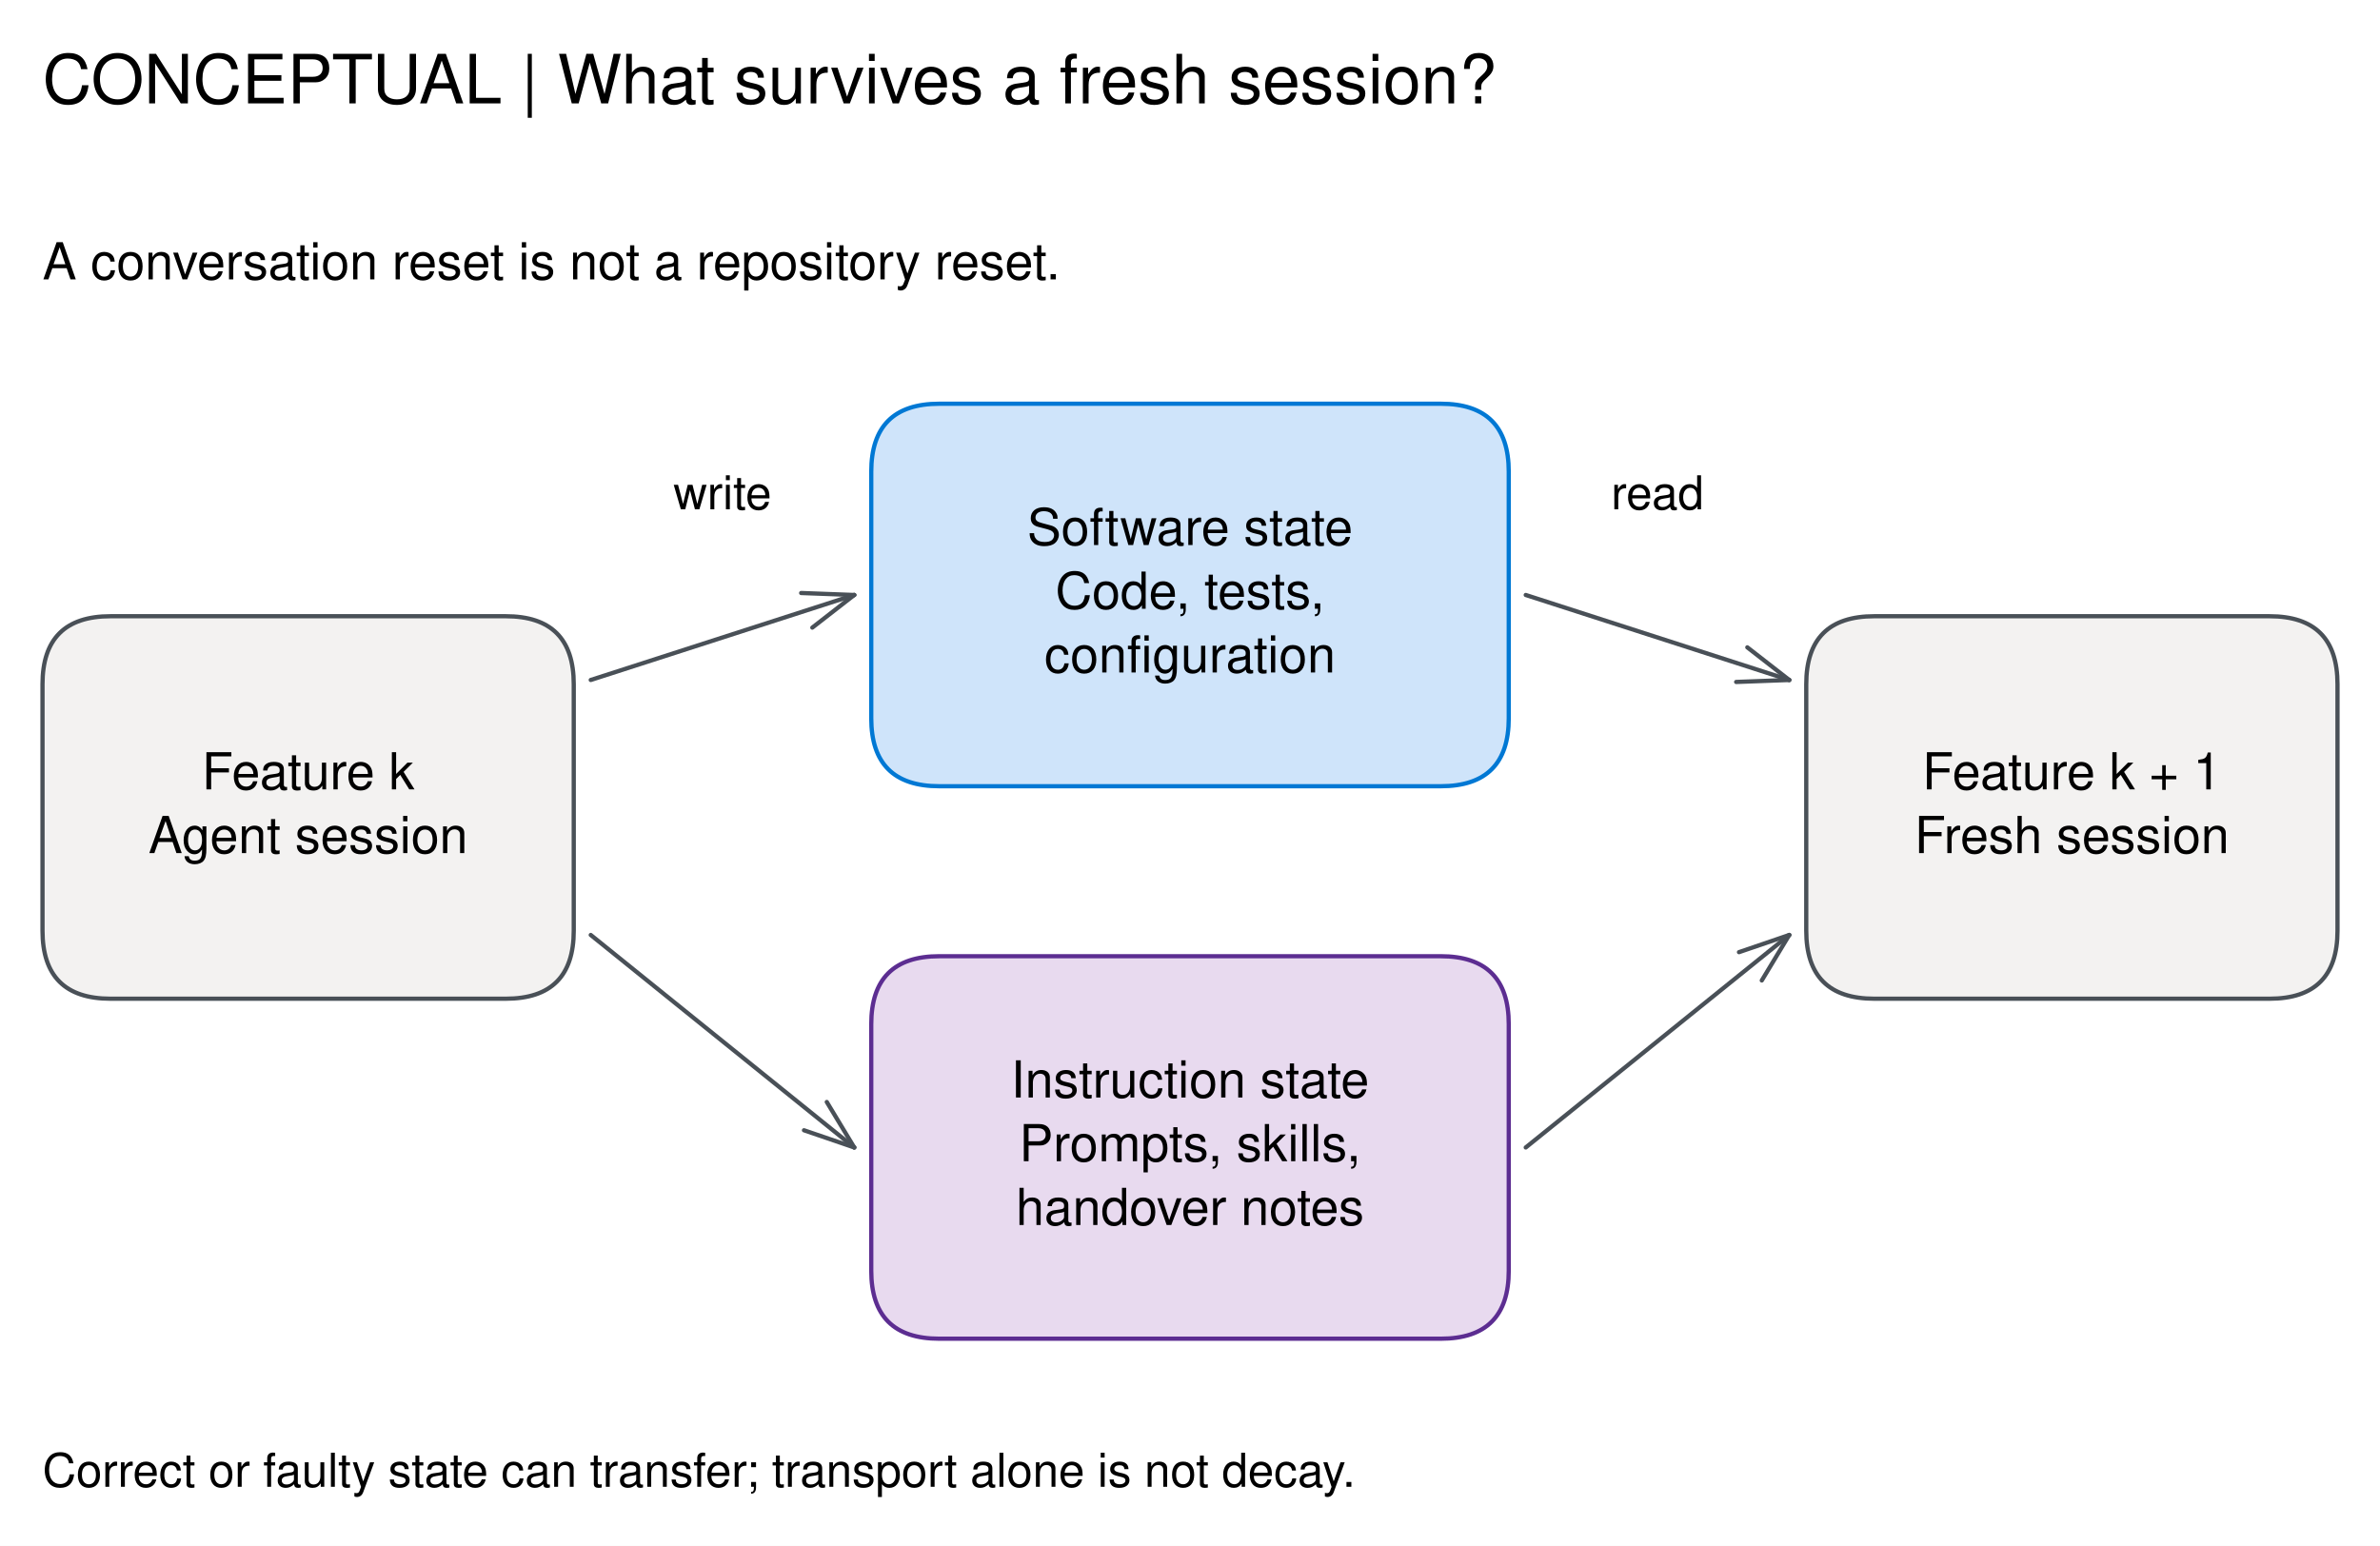
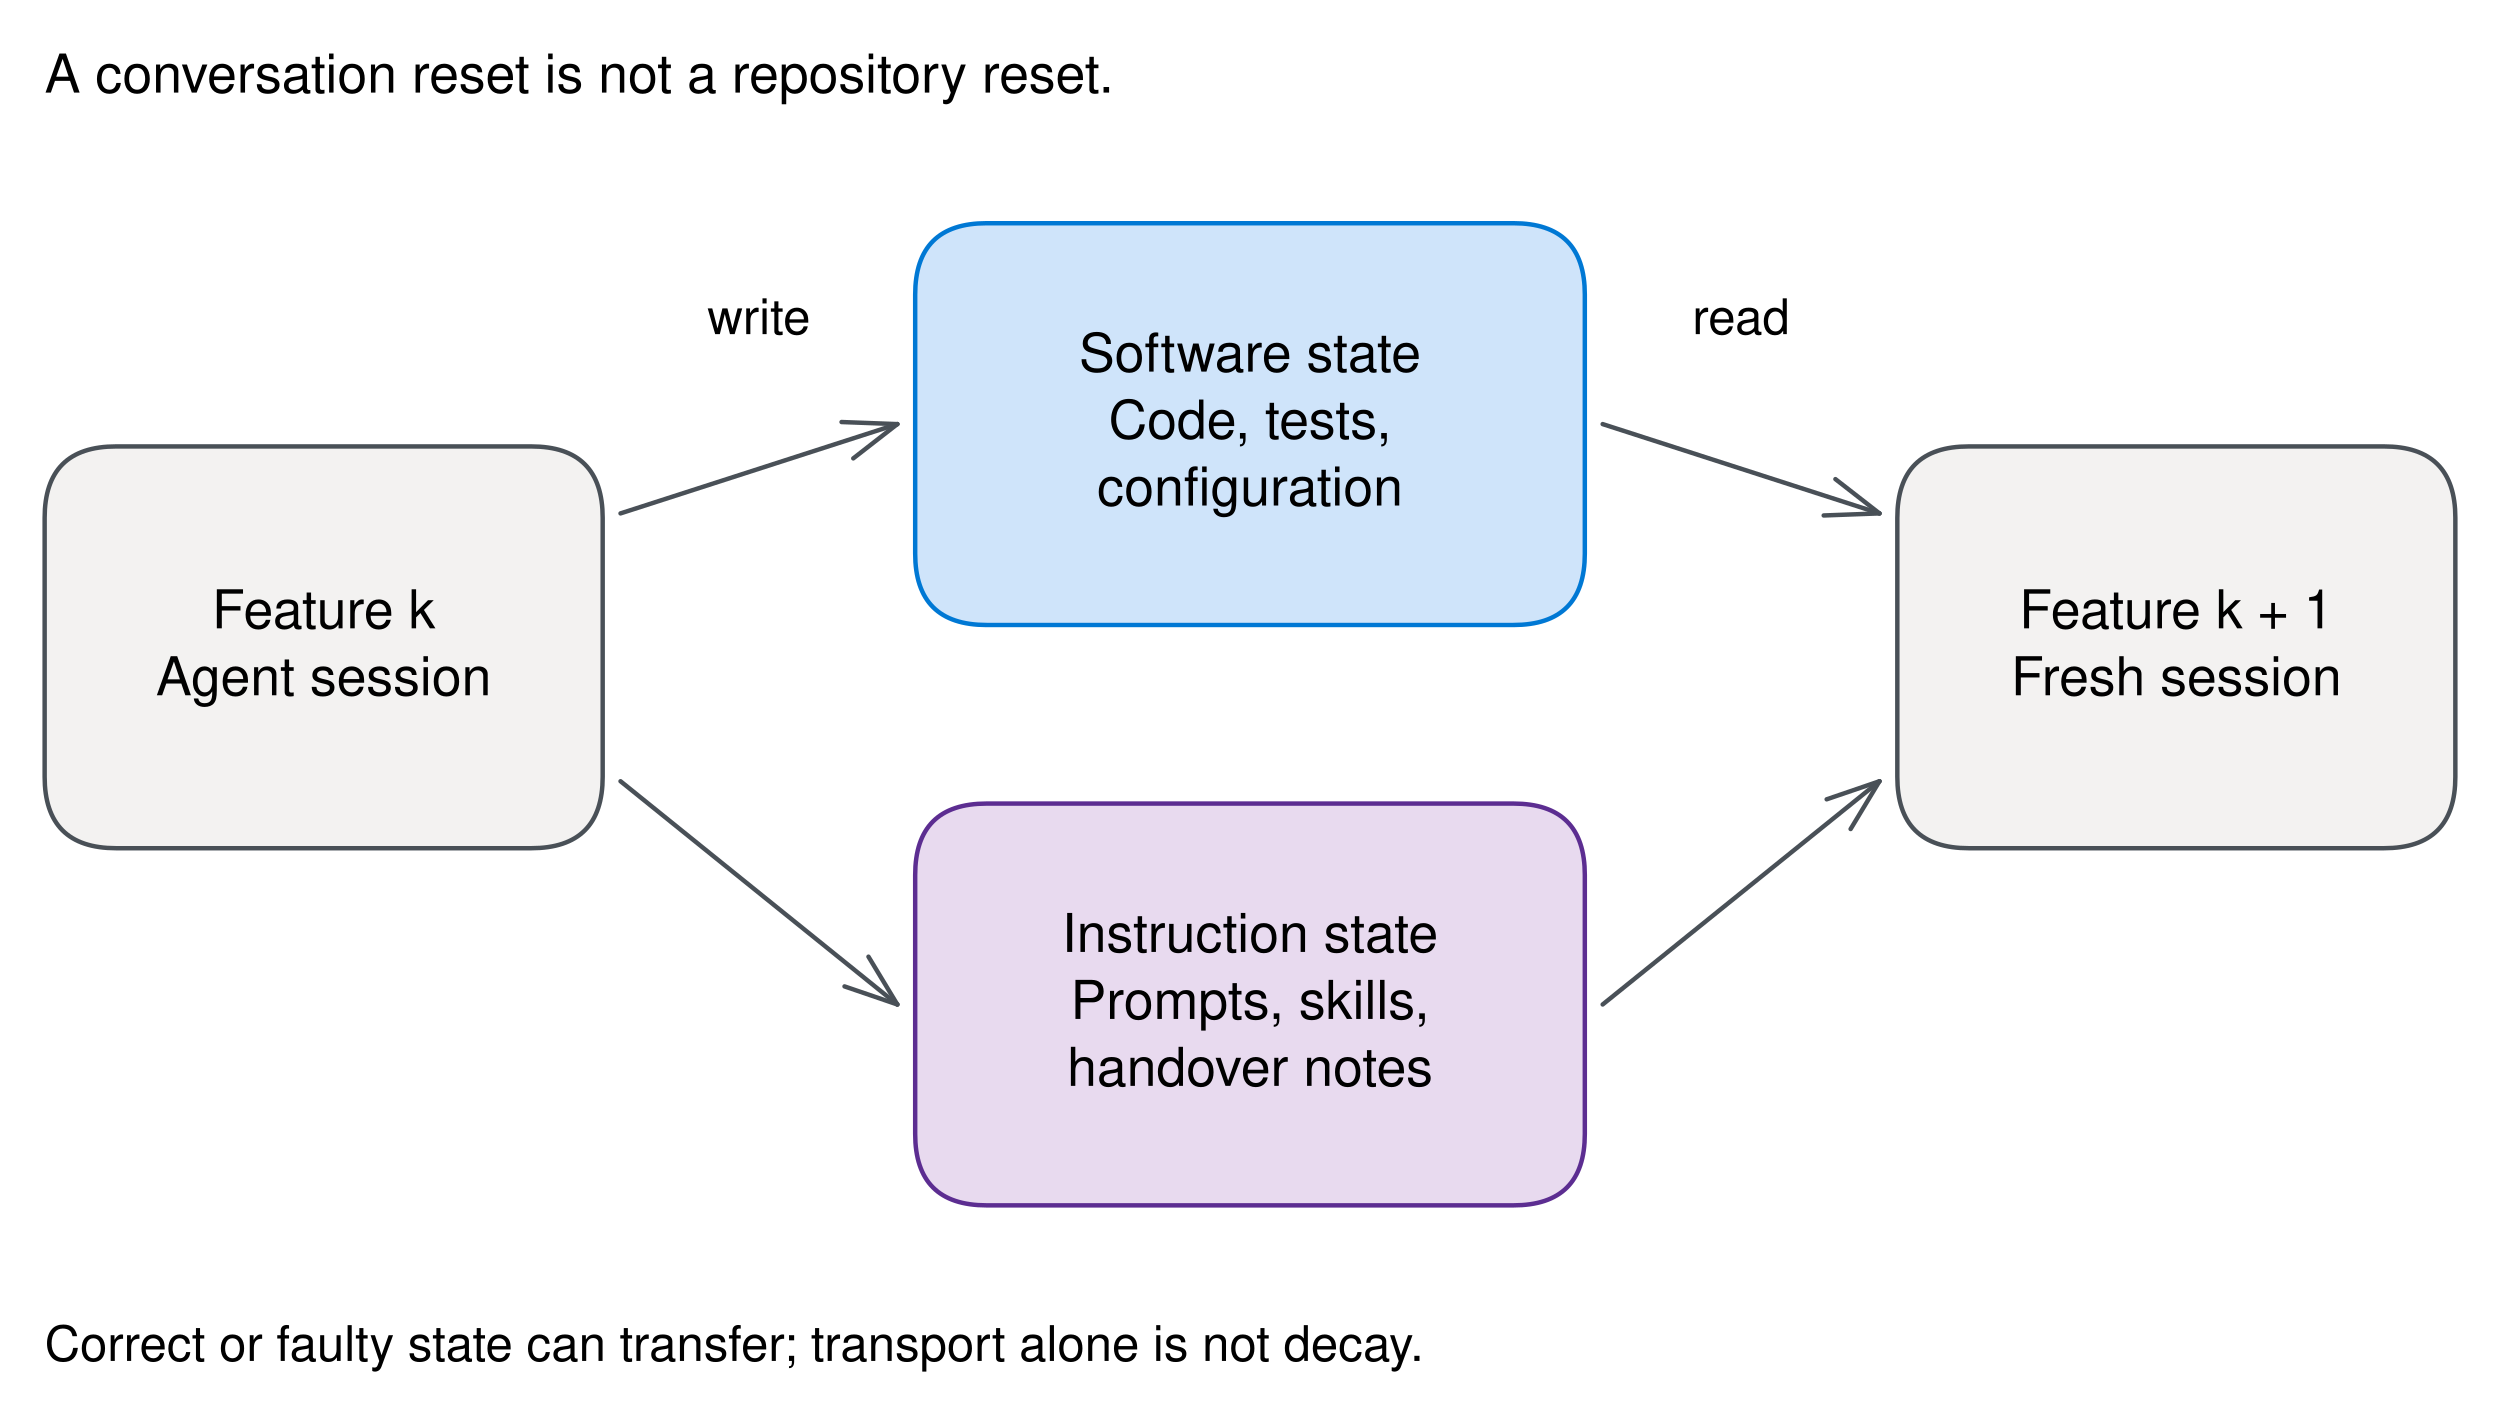
- <svg xmlns="http://www.w3.org/2000/svg" version="1.1" viewBox="0 0 1120 727.5" width="1120" height="727.5" data-source-sha256="9d34a1e672297d924379e73808fe4db9bb995821f71db1115d90a85b50fcf6b0">
+ <svg xmlns="http://www.w3.org/2000/svg" version="1.1" viewBox="0 0 1120 637.5" width="1120" height="637.5" data-source-sha256="71455e57f0bf4ad84585c11c190e290fa566ed1cc22465a98db63ac11a129357">
  <defs>
    <style class="style-fonts">
      </style>
  </defs>
-   <rect x="0" y="0" width="1120" height="727.5" fill="#ffffff" />
-   <g transform="translate(20 20) rotate(0 343.8203 20)">
-     <text x="0" y="28.641" font-family="Helvetica, Segoe UI Emoji" font-size="32px" fill="#000000" text-anchor="start" style="white-space: pre;" direction="ltr" dominant-baseline="alphabetic">CONCEPTUAL | What survives a fresh session?</text>
-   </g>
-   <g transform="translate(20 110) rotate(0 240.7793 15)">
+   <rect x="0" y="0" width="1120" height="637.5" fill="#ffffff" />
+   <g transform="translate(20 20) rotate(0 277 15)">
    <text x="0" y="21.48" font-family="Helvetica, Segoe UI Emoji" font-size="24px" fill="#000000" text-anchor="start" style="white-space: pre;" direction="ltr" dominant-baseline="alphabetic">A conversation reset is not a repository reset.</text>
  </g>
-   <g stroke-linecap="round" transform="translate(20 290) rotate(0 125 90)">
+   <g stroke-linecap="round" transform="translate(20 200) rotate(0 125 90)">
    <path d="M32 0 C72.63 0, 113.26 0, 218 0 C239.33 0, 250 10.67, 250 32 C250 62.27, 250 92.54, 250 148 C250 169.33, 239.33 180, 218 180 C166.36 180, 114.73 180, 32 180 C10.67 180, 0 169.33, 0 148 C0 105.39, 0 62.79, 0 32 C0 10.67, 10.67 0, 32 0" stroke="none" stroke-width="0" fill="#F3F2F1" />
    <path d="M32 0 C69.28 0, 106.57 0, 218 0 M32 0 C82.48 0, 132.95 0, 218 0 M218 0 C239.33 0, 250 10.67, 250 32 M218 0 C239.33 0, 250 10.67, 250 32 M250 32 C250 74.66, 250 117.31, 250 148 M250 32 C250 71.64, 250 111.28, 250 148 M250 148 C250 169.33, 239.33 180, 218 180 M250 148 C250 169.33, 239.33 180, 218 180 M218 180 C146.78 180, 75.55 180, 32 180 M218 180 C144 180, 70 180, 32 180 M32 180 C10.67 180, 0 169.33, 0 148 M32 180 C10.67 180, 0 169.33, 0 148 M0 148 C0 105.34, 0 62.68, 0 32 M0 148 C0 111.1, 0 74.2, 0 32 M0 32 C0 10.67, 10.67 0, 32 0 M0 32 C0 10.67, 10.67 0, 32 0" stroke="#495057" stroke-width="2" fill="none" />
  </g>
-   <g transform="translate(69.61914 350) rotate(0 75.38086 30)">
-     <text x="75.381" y="21.48" font-family="Helvetica, Segoe UI Emoji" font-size="24px" fill="#000000" text-anchor="middle" style="white-space: pre;" direction="ltr" dominant-baseline="alphabetic">Feature k</text>
-     <text x="75.381" y="51.48" font-family="Helvetica, Segoe UI Emoji" font-size="24px" fill="#000000" text-anchor="middle" style="white-space: pre;" direction="ltr" dominant-baseline="alphabetic">Agent session</text>
+   <g transform="translate(60.5 260) rotate(0 84.5 30)">
+     <text x="84.5" y="21.48" font-family="Helvetica, Segoe UI Emoji" font-size="24px" fill="#000000" text-anchor="middle" style="white-space: pre;" direction="ltr" dominant-baseline="alphabetic">Feature k</text>
+     <text x="84.5" y="51.48" font-family="Helvetica, Segoe UI Emoji" font-size="24px" fill="#000000" text-anchor="middle" style="white-space: pre;" direction="ltr" dominant-baseline="alphabetic">Agent session</text>
  </g>
-   <g stroke-linecap="round" transform="translate(410 190) rotate(0 150 90)">
+   <g stroke-linecap="round" transform="translate(410 100) rotate(0 150 90)">
    <path d="M32 0 C88.27 0, 144.53 0, 268 0 C289.33 0, 300 10.67, 300 32 C300 76.81, 300 121.62, 300 148 C300 169.33, 289.33 180, 268 180 C217.72 180, 167.44 180, 32 180 C10.67 180, 0 169.33, 0 148 C0 123.58, 0 99.16, 0 32 C0 10.67, 10.67 0, 32 0" stroke="none" stroke-width="0" fill="#CFE4FA" />
    <path d="M32 0 C79.31 0, 126.62 0, 268 0 M32 0 C113.04 0, 194.07 0, 268 0 M268 0 C289.33 0, 300 10.67, 300 32 M268 0 C289.33 0, 300 10.67, 300 32 M300 32 C300 76.69, 300 121.37, 300 148 M300 32 C300 70.42, 300 108.85, 300 148 M300 148 C300 169.33, 289.33 180, 268 180 M300 148 C300 169.33, 289.33 180, 268 180 M268 180 C173.93 180, 79.86 180, 32 180 M268 180 C217.57 180, 167.15 180, 32 180 M32 180 C10.67 180, 0 169.33, 0 148 M32 180 C10.67 180, 0 169.33, 0 148 M0 148 C0 118.47, 0 88.94, 0 32 M0 148 C0 102.24, 0 56.48, 0 32 M0 32 C0 10.67, 10.67 0, 32 0 M0 32 C0 10.67, 10.67 0, 32 0" stroke="#0078D4" stroke-width="2" fill="none" />
  </g>
-   <g transform="translate(483.2949 235) rotate(0 76.70508 45)">
-     <text x="76.705" y="21.48" font-family="Helvetica, Segoe UI Emoji" font-size="24px" fill="#000000" text-anchor="middle" style="white-space: pre;" direction="ltr" dominant-baseline="alphabetic">Software state</text>
-     <text x="76.705" y="51.48" font-family="Helvetica, Segoe UI Emoji" font-size="24px" fill="#000000" text-anchor="middle" style="white-space: pre;" direction="ltr" dominant-baseline="alphabetic">Code, tests,</text>
-     <text x="76.705" y="81.48" font-family="Helvetica, Segoe UI Emoji" font-size="24px" fill="#000000" text-anchor="middle" style="white-space: pre;" direction="ltr" dominant-baseline="alphabetic">configuration</text>
+   <g transform="translate(472.5 145) rotate(0 87.5 45)">
+     <text x="87.5" y="21.48" font-family="Helvetica, Segoe UI Emoji" font-size="24px" fill="#000000" text-anchor="middle" style="white-space: pre;" direction="ltr" dominant-baseline="alphabetic">Software state</text>
+     <text x="87.5" y="51.48" font-family="Helvetica, Segoe UI Emoji" font-size="24px" fill="#000000" text-anchor="middle" style="white-space: pre;" direction="ltr" dominant-baseline="alphabetic">Code, tests,</text>
+     <text x="87.5" y="81.48" font-family="Helvetica, Segoe UI Emoji" font-size="24px" fill="#000000" text-anchor="middle" style="white-space: pre;" direction="ltr" dominant-baseline="alphabetic">configuration</text>
  </g>
-   <g stroke-linecap="round" transform="translate(410 450) rotate(0 150 90)">
+   <g stroke-linecap="round" transform="translate(410 360) rotate(0 150 90)">
    <path d="M32 0 C92.98 0, 153.97 0, 268 0 C289.33 0, 300 10.67, 300 32 C300 68.15, 300 104.3, 300 148 C300 169.33, 289.33 180, 268 180 C185.76 180, 103.53 180, 32 180 C10.67 180, 0 169.33, 0 148 C0 118.56, 0 89.12, 0 32 C0 10.67, 10.67 0, 32 0" stroke="none" stroke-width="0" fill="#E8DAEF" />
    <path d="M32 0 C79.31 0, 126.62 0, 268 0 M32 0 C82.83 0, 133.65 0, 268 0 M268 0 C289.33 0, 300 10.67, 300 32 M268 0 C289.33 0, 300 10.67, 300 32 M300 32 C300 55.52, 300 79.04, 300 148 M300 32 C300 69.21, 300 106.42, 300 148 M300 148 C300 169.33, 289.33 180, 268 180 M300 148 C300 169.33, 289.33 180, 268 180 M268 180 C217.43 180, 166.87 180, 32 180 M268 180 C213.84 180, 159.68 180, 32 180 M32 180 C10.67 180, 0 169.33, 0 148 M32 180 C10.67 180, 0 169.33, 0 148 M0 148 C0 108.4, 0 68.8, 0 32 M0 148 C0 116.57, 0 85.15, 0 32 M0 32 C0 10.67, 10.67 0, 32 0 M0 32 C0 10.67, 10.67 0, 32 0" stroke="#5C2D91" stroke-width="2" fill="none" />
  </g>
-   <g transform="translate(475.291 495) rotate(0 84.70898 45)">
-     <text x="84.709" y="21.48" font-family="Helvetica, Segoe UI Emoji" font-size="24px" fill="#000000" text-anchor="middle" style="white-space: pre;" direction="ltr" dominant-baseline="alphabetic">Instruction state</text>
-     <text x="84.709" y="51.48" font-family="Helvetica, Segoe UI Emoji" font-size="24px" fill="#000000" text-anchor="middle" style="white-space: pre;" direction="ltr" dominant-baseline="alphabetic">Prompts, skills,</text>
-     <text x="84.709" y="81.48" font-family="Helvetica, Segoe UI Emoji" font-size="24px" fill="#000000" text-anchor="middle" style="white-space: pre;" direction="ltr" dominant-baseline="alphabetic">handover notes</text>
+   <g transform="translate(461.5 405) rotate(0 98.5 45)">
+     <text x="98.5" y="21.48" font-family="Helvetica, Segoe UI Emoji" font-size="24px" fill="#000000" text-anchor="middle" style="white-space: pre;" direction="ltr" dominant-baseline="alphabetic">Instruction state</text>
+     <text x="98.5" y="51.48" font-family="Helvetica, Segoe UI Emoji" font-size="24px" fill="#000000" text-anchor="middle" style="white-space: pre;" direction="ltr" dominant-baseline="alphabetic">Prompts, skills,</text>
+     <text x="98.5" y="81.48" font-family="Helvetica, Segoe UI Emoji" font-size="24px" fill="#000000" text-anchor="middle" style="white-space: pre;" direction="ltr" dominant-baseline="alphabetic">handover notes</text>
  </g>
-   <g stroke-linecap="round" transform="translate(850 290) rotate(0 125 90)">
+   <g stroke-linecap="round" transform="translate(850 200) rotate(0 125 90)">
    <path d="M32 0 C83.78 0, 135.56 0, 218 0 C239.33 0, 250 10.67, 250 32 C250 59.49, 250 86.99, 250 148 C250 169.33, 239.33 180, 218 180 C165.2 180, 112.39 180, 32 180 C10.67 180, 0 169.33, 0 148 C0 113.55, 0 79.09, 0 32 C0 10.67, 10.67 0, 32 0" stroke="none" stroke-width="0" fill="#F3F2F1" />
    <path d="M32 0 C69.29 0, 106.57 0, 218 0 M32 0 C85.45 0, 138.9 0, 218 0 M218 0 C239.33 0, 250 10.67, 250 32 M218 0 C239.33 0, 250 10.67, 250 32 M250 32 C250 57.55, 250 83.1, 250 148 M250 32 C250 67.99, 250 103.99, 250 148 M250 148 C250 169.33, 239.33 180, 218 180 M250 148 C250 169.33, 239.33 180, 218 180 M218 180 C175.23 180, 132.46 180, 32 180 M218 180 C172.37 180, 126.74 180, 32 180 M32 180 C10.67 180, 0 169.33, 0 148 M32 180 C10.67 180, 0 169.33, 0 148 M0 148 C0 121.53, 0 95.06, 0 32 M0 148 C0 107.71, 0 67.42, 0 32 M0 32 C0 10.67, 10.67 0, 32 0 M0 32 C0 10.67, 10.67 0, 32 0" stroke="#495057" stroke-width="2" fill="none" />
  </g>
-   <g transform="translate(900.3047 350) rotate(0 74.69531 30)">
-     <text x="74.695" y="21.48" font-family="Helvetica, Segoe UI Emoji" font-size="24px" fill="#000000" text-anchor="middle" style="white-space: pre;" direction="ltr" dominant-baseline="alphabetic">Feature k + 1</text>
-     <text x="74.695" y="51.48" font-family="Helvetica, Segoe UI Emoji" font-size="24px" fill="#000000" text-anchor="middle" style="white-space: pre;" direction="ltr" dominant-baseline="alphabetic">Fresh session</text>
+   <g transform="translate(893 260) rotate(0 82 30)">
+     <text x="82" y="21.48" font-family="Helvetica, Segoe UI Emoji" font-size="24px" fill="#000000" text-anchor="middle" style="white-space: pre;" direction="ltr" dominant-baseline="alphabetic">Feature k + 1</text>
+     <text x="82" y="51.48" font-family="Helvetica, Segoe UI Emoji" font-size="24px" fill="#000000" text-anchor="middle" style="white-space: pre;" direction="ltr" dominant-baseline="alphabetic">Fresh session</text>
  </g>
  <g stroke-linecap="round">
-     <g transform="translate(278 320) rotate(0 62 -20)">
+     <g transform="translate(278 230) rotate(0 62 -20)">
      <path d="M0 0 C24.86 -8.02, 49.72 -16.04, 124 -40 M0 0 C44.56 -14.37, 89.12 -28.75, 124 -40" stroke="#495057" stroke-width="2" fill="none" />
    </g>
-     <g transform="translate(278 320) rotate(0 62 -20)">
+     <g transform="translate(278 230) rotate(0 62 -20)">
      <path d="M104.27 -24.65 C108.22 -27.73, 112.18 -30.8, 124 -40 M104.27 -24.65 C111.36 -30.17, 118.45 -35.68, 124 -40" stroke="#495057" stroke-width="2" fill="none" />
    </g>
-     <g transform="translate(278 320) rotate(0 62 -20)">
+     <g transform="translate(278 230) rotate(0 62 -20)">
      <path d="M99.02 -40.93 C104.03 -40.74, 109.03 -40.55, 124 -40 M99.02 -40.93 C107.99 -40.59, 116.97 -40.26, 124 -40" stroke="#495057" stroke-width="2" fill="none" />
    </g>
  </g>
  <mask />
  <g stroke-linecap="round">
-     <g transform="translate(278 440) rotate(0 62 50)">
+     <g transform="translate(278 350) rotate(0 62 50)">
      <path d="M0 0 C24.86 20.05, 49.72 40.1, 124 100 M0 0 C28.69 23.13, 57.37 46.27, 124 100" stroke="#495057" stroke-width="2" fill="none" />
    </g>
-     <g transform="translate(278 440) rotate(0 62 50)">
+     <g transform="translate(278 350) rotate(0 62 50)">
      <path d="M100.35 91.91 C105.09 93.53, 109.83 95.15, 124 100 M100.35 91.91 C105.82 93.78, 111.29 95.65, 124 100" stroke="#495057" stroke-width="2" fill="none" />
    </g>
-     <g transform="translate(278 440) rotate(0 62 50)">
+     <g transform="translate(278 350) rotate(0 62 50)">
      <path d="M111.08 78.6 C113.67 82.89, 116.26 87.18, 124 100 M111.08 78.6 C114.07 83.55, 117.06 88.5, 124 100" stroke="#495057" stroke-width="2" fill="none" />
    </g>
  </g>
  <mask />
  <g stroke-linecap="round">
-     <g transform="translate(718 280) rotate(0 62 20)">
+     <g transform="translate(718 190) rotate(0 62 20)">
      <path d="M0 0 C24.86 8.02, 49.72 16.04, 124 40 M0 0 C37.61 12.13, 75.23 24.27, 124 40" stroke="#495057" stroke-width="2" fill="none" />
    </g>
-     <g transform="translate(718 280) rotate(0 62 20)">
+     <g transform="translate(718 190) rotate(0 62 20)">
      <path d="M99.02 40.93 C104.03 40.74, 109.03 40.55, 124 40 M99.02 40.93 C106.6 40.64, 114.17 40.36, 124 40" stroke="#495057" stroke-width="2" fill="none" />
    </g>
-     <g transform="translate(718 280) rotate(0 62 20)">
+     <g transform="translate(718 190) rotate(0 62 20)">
      <path d="M104.27 24.65 C108.22 27.73, 112.18 30.8, 124 40 M104.27 24.65 C110.25 29.31, 116.24 33.96, 124 40" stroke="#495057" stroke-width="2" fill="none" />
    </g>
  </g>
  <mask />
  <g stroke-linecap="round">
-     <g transform="translate(718 540) rotate(0 62 -50)">
+     <g transform="translate(718 450) rotate(0 62 -50)">
      <path d="M0 0 C24.86 -20.05, 49.72 -40.1, 124 -100 M0 0 C46.54 -37.53, 93.08 -75.07, 124 -100" stroke="#495057" stroke-width="2" fill="none" />
    </g>
-     <g transform="translate(718 540) rotate(0 62 -50)">
+     <g transform="translate(718 450) rotate(0 62 -50)">
      <path d="M111.08 -78.6 C113.67 -82.89, 116.26 -87.18, 124 -100 M111.08 -78.6 C115.93 -86.63, 120.78 -94.66, 124 -100" stroke="#495057" stroke-width="2" fill="none" />
    </g>
-     <g transform="translate(718 540) rotate(0 62 -50)">
+     <g transform="translate(718 450) rotate(0 62 -50)">
      <path d="M100.35 -91.91 C105.09 -93.53, 109.83 -95.15, 124 -100 M100.35 -91.91 C109.22 -94.95, 118.1 -97.98, 124 -100" stroke="#495057" stroke-width="2" fill="none" />
    </g>
  </g>
  <mask />
-   <g transform="translate(316.7754 220) rotate(0 23.22461 13.75)">
-     <text x="23.225" y="19.69" font-family="Helvetica, Segoe UI Emoji" font-size="22px" fill="#000000" text-anchor="middle" style="white-space: pre;" direction="ltr" dominant-baseline="alphabetic">write</text>
+   <g transform="translate(312 130) rotate(0 28 13.75)">
+     <text x="28" y="19.69" font-family="Helvetica, Segoe UI Emoji" font-size="22px" fill="#000000" text-anchor="middle" style="white-space: pre;" direction="ltr" dominant-baseline="alphabetic">write</text>
  </g>
-   <g transform="translate(757.9839 220) rotate(0 22.01611 13.75)">
-     <text x="22.016" y="19.69" font-family="Helvetica, Segoe UI Emoji" font-size="22px" fill="#000000" text-anchor="middle" style="white-space: pre;" direction="ltr" dominant-baseline="alphabetic">read</text>
+   <g transform="translate(755 130) rotate(0 25 13.75)">
+     <text x="25" y="19.69" font-family="Helvetica, Segoe UI Emoji" font-size="22px" fill="#000000" text-anchor="middle" style="white-space: pre;" direction="ltr" dominant-baseline="alphabetic">read</text>
  </g>
-   <g transform="translate(20 680) rotate(0 309.7778 13.75)">
+   <g transform="translate(20 590) rotate(0 354.5 13.75)">
    <text x="0" y="19.69" font-family="Helvetica, Segoe UI Emoji" font-size="22px" fill="#000000" text-anchor="start" style="white-space: pre;" direction="ltr" dominant-baseline="alphabetic">Correct or faulty state can transfer; transport alone is not decay.</text>
  </g>
</svg>
